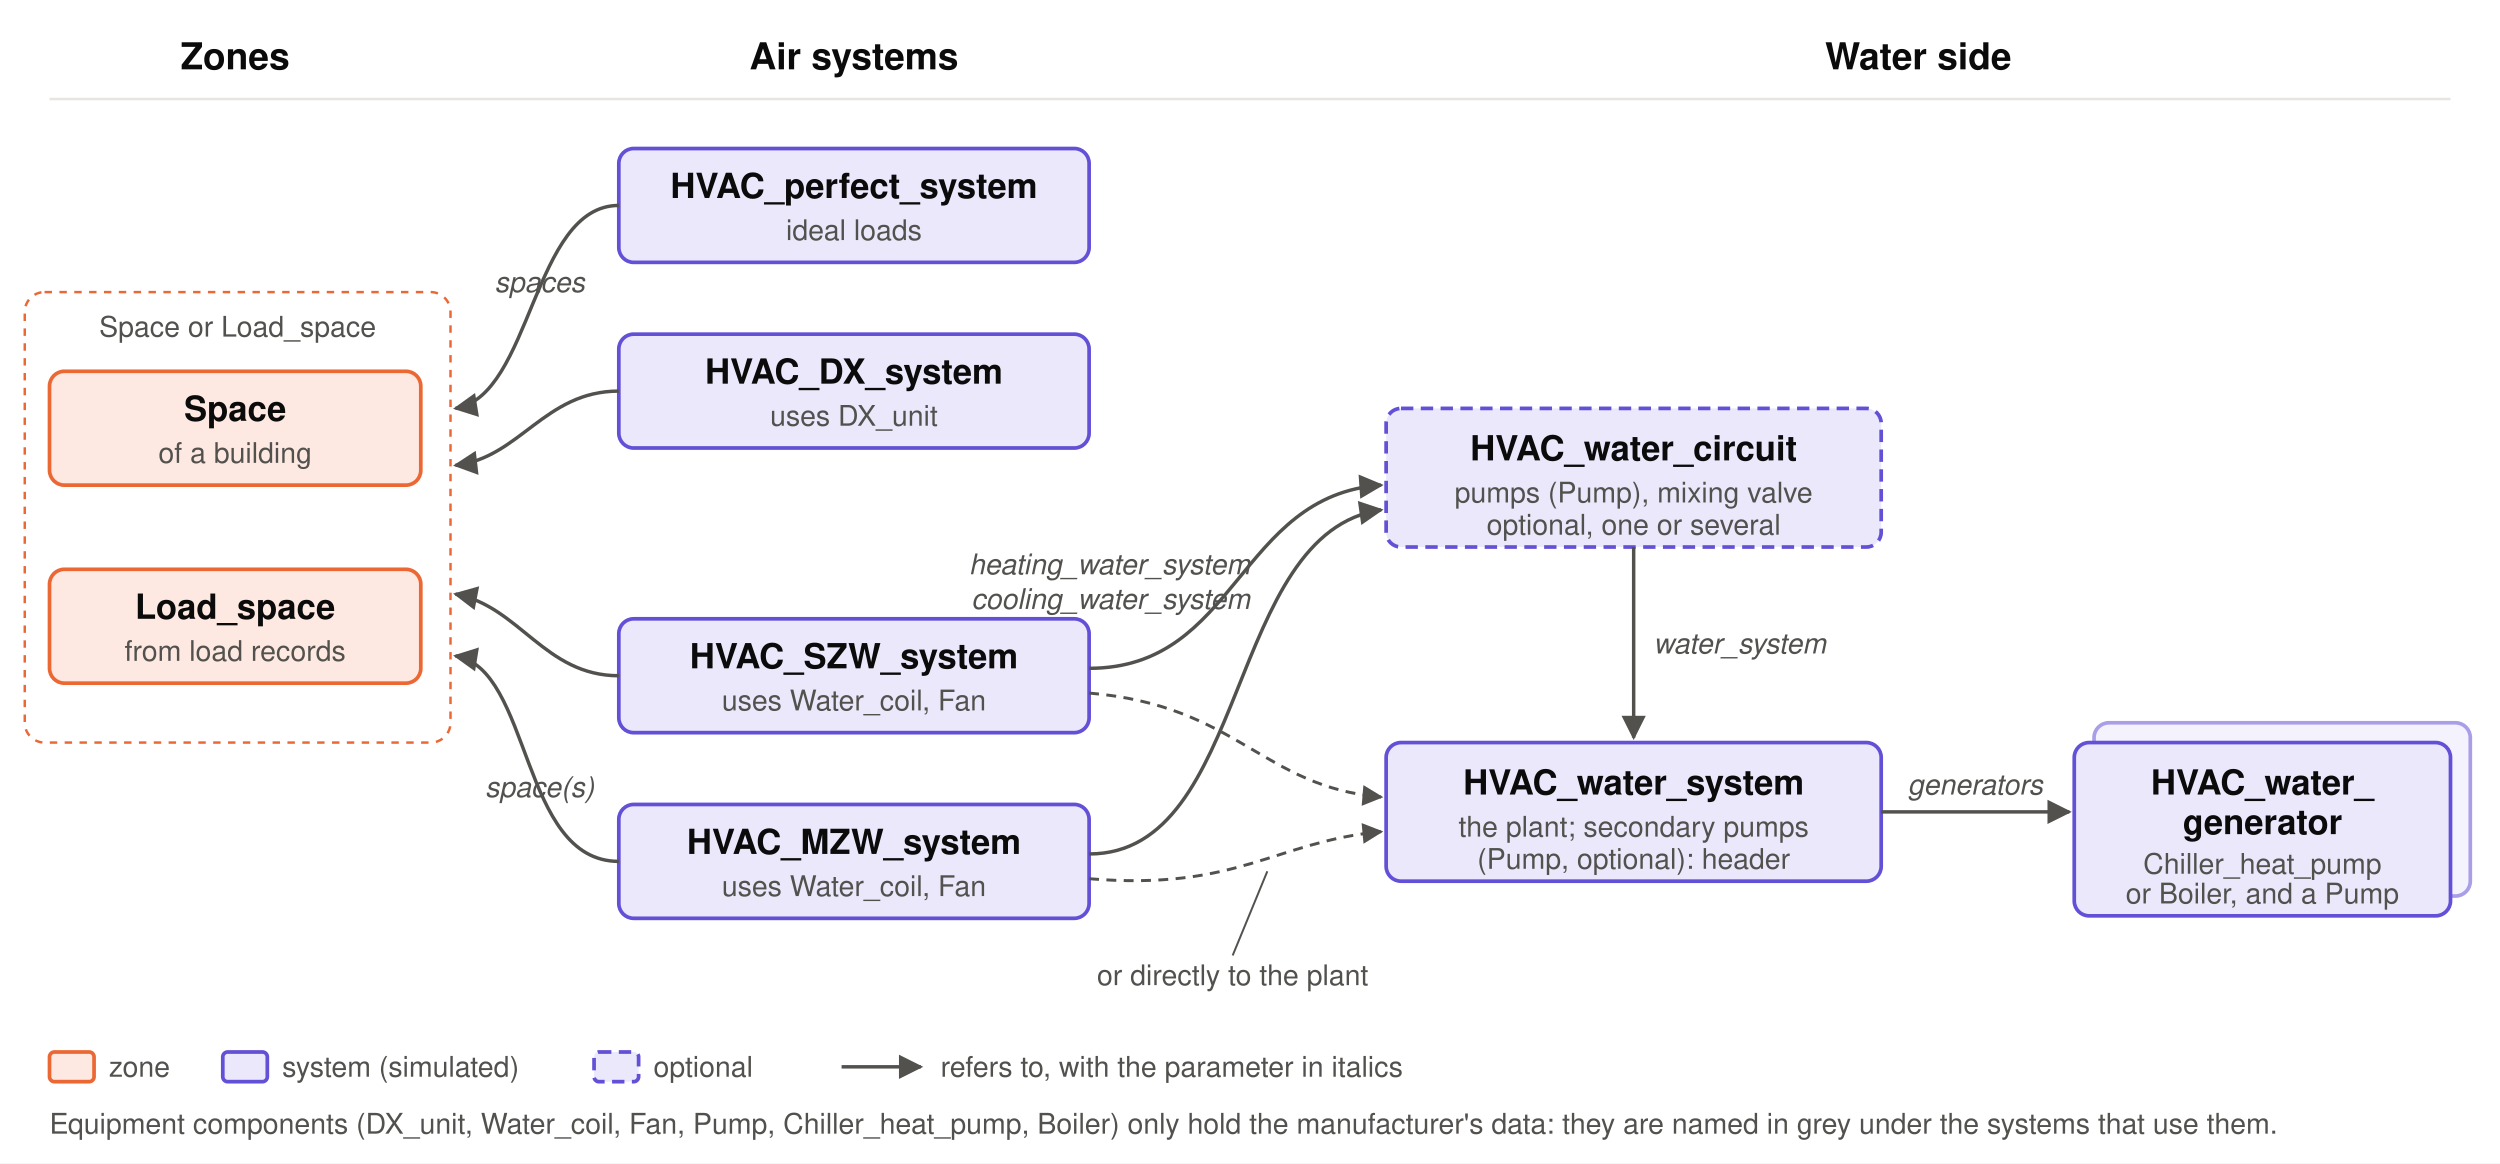
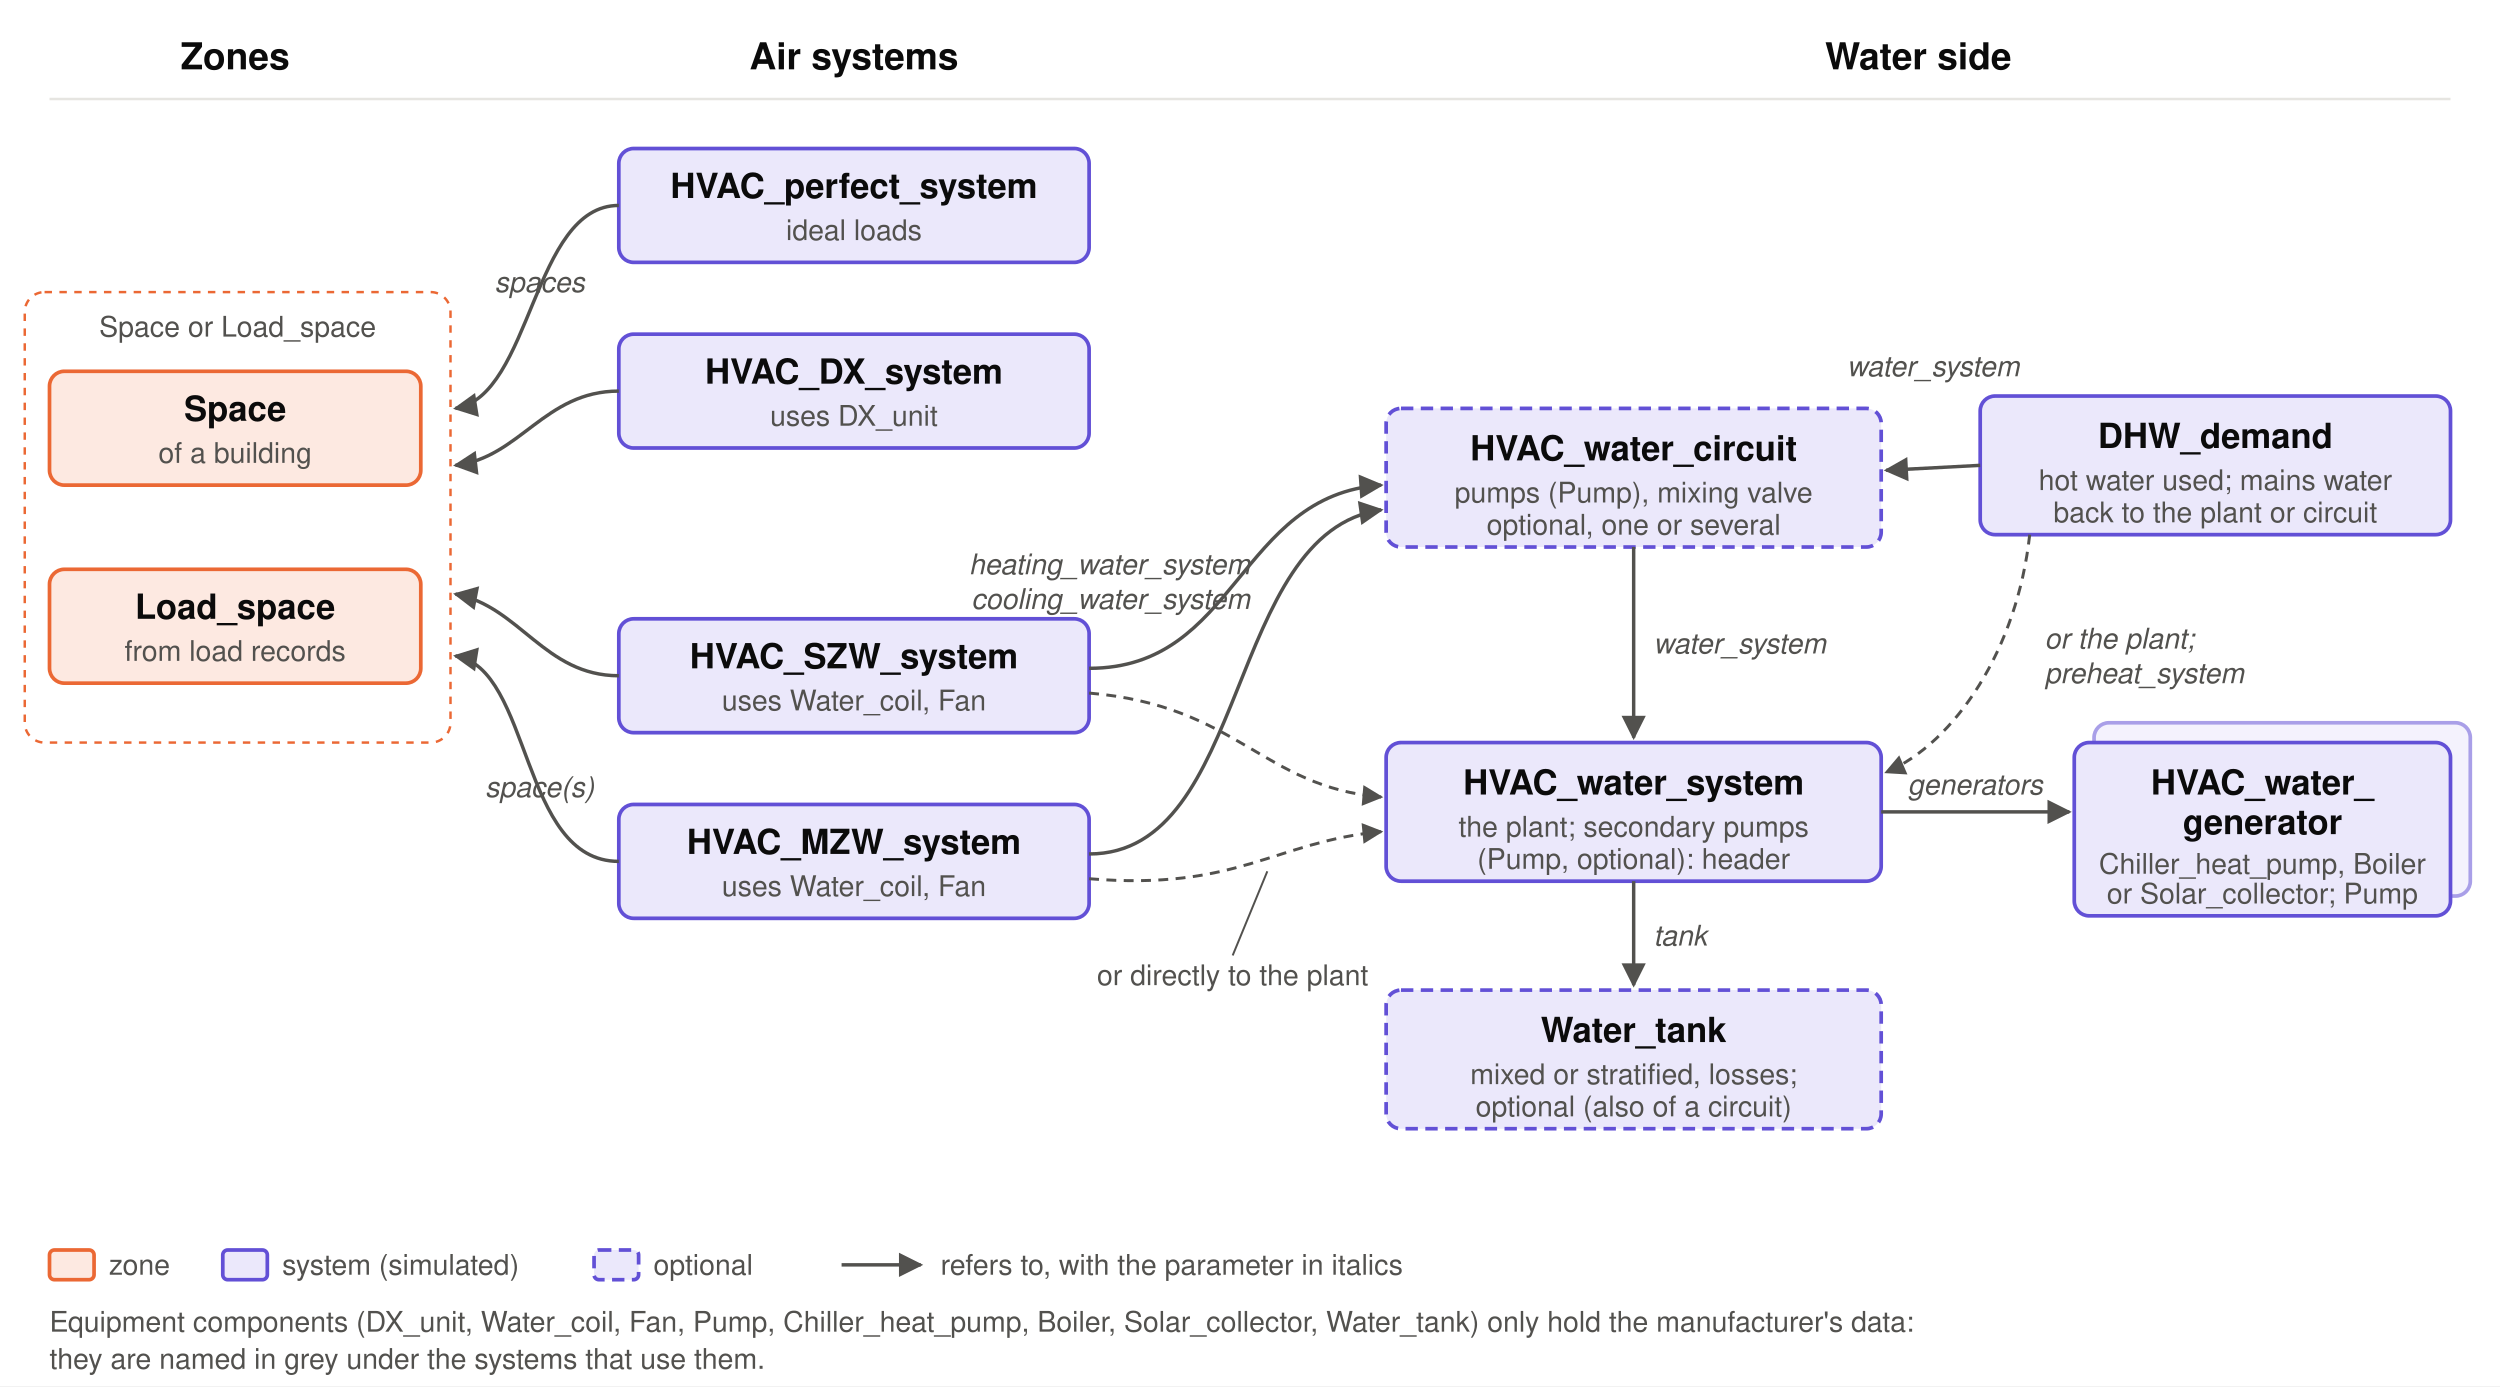
- <svg xmlns="http://www.w3.org/2000/svg" viewBox="0 0 1010 470" width="1010" height="470" font-family="Helvetica, Arial, sans-serif">
+ <svg xmlns="http://www.w3.org/2000/svg" viewBox="0 0 1010 560" width="1010" height="560" font-family="Helvetica, Arial, sans-serif">
  <defs>
    <marker id="arrow" viewBox="0 0 10 10" refX="9" refY="5" markerWidth="7" markerHeight="7" orient="auto-start-reverse">
      <path d="M 0 0 L 10 5 L 0 10 z" fill="#52514e" />
    </marker>
    <style>
      .title { font-size: 15px; font-weight: bold; fill: #0b0b0b; }
      .name { font-size: 14px; font-weight: bold; fill: #0b0b0b; }
      .uses { font-size: 11.5px; fill: #52514e; }
      .param { font-size: 11.5px; fill: #52514e; font-style: italic; }
      .note { font-size: 11.5px; fill: #52514e; }
      .zone { fill: #fde9e1; stroke: #eb6834; stroke-width: 1.5; }
      .system { fill: #ebe8fb; stroke: #6250d6; stroke-width: 1.5; }
      .optional { fill: #ebe8fb; stroke: #6250d6; stroke-width: 1.5; stroke-dasharray: 5 3; }
      .link { stroke: #52514e; stroke-width: 1.4; fill: none; marker-end: url(#arrow); }
      .link-alt { stroke: #52514e; stroke-width: 1.2; fill: none; stroke-dasharray: 4 3; marker-end: url(#arrow); }
    </style>
  </defs>
-   <rect width="1010" height="470" fill="#ffffff" />
+   <rect width="1010" height="560" fill="#ffffff" />
  <text x="95" y="28" text-anchor="middle" class="title">Zones</text>
  <text x="345" y="28" text-anchor="middle" class="title">Air systems</text>
  <text x="775" y="28" text-anchor="middle" class="title">Water side</text>
  <line x1="20" y1="40" x2="990" y2="40" stroke="#e6e5e1" stroke-width="1" />
  <rect x="10" y="118" width="172" height="182" rx="8" fill="none" stroke="#eb6834" stroke-width="1" stroke-dasharray="3 3" />
  <text x="96" y="136" text-anchor="middle" class="note">Space or Load_space</text>
  <rect x="20" y="150" width="150" height="46" rx="6" class="zone" />
  <text x="95" y="170" text-anchor="middle" class="name">Space</text>
  <text x="95" y="187" text-anchor="middle" class="uses">of a building</text>
  <rect x="20" y="230" width="150" height="46" rx="6" class="zone" />
  <text x="95" y="250" text-anchor="middle" class="name">Load_space</text>
  <text x="95" y="267" text-anchor="middle" class="uses">from load records</text>
  <rect x="250" y="60" width="190" height="46" rx="6" class="system" />
  <text x="345" y="80" text-anchor="middle" class="name">HVAC_perfect_system</text>
  <text x="345" y="97" text-anchor="middle" class="uses">ideal loads</text>
  <rect x="250" y="135" width="190" height="46" rx="6" class="system" />
  <text x="345" y="155" text-anchor="middle" class="name">HVAC_DX_system</text>
  <text x="345" y="172" text-anchor="middle" class="uses">uses DX_unit</text>
  <rect x="250" y="250" width="190" height="46" rx="6" class="system" />
  <text x="345" y="270" text-anchor="middle" class="name">HVAC_SZW_system</text>
  <text x="345" y="287" text-anchor="middle" class="uses">uses Water_coil, Fan</text>
  <rect x="250" y="325" width="190" height="46" rx="6" class="system" />
  <text x="345" y="345" text-anchor="middle" class="name">HVAC_MZW_system</text>
  <text x="345" y="362" text-anchor="middle" class="uses">uses Water_coil, Fan</text>
  <path d="M 250 83 C 215 83, 215 160, 184 165" class="link" />
  <path d="M 250 158 C 220 158, 210 185, 184 188" class="link" />
  <path d="M 250 273 C 220 273, 210 245, 184 240" class="link" />
  <path d="M 250 348 C 210 348, 215 270, 184 265" class="link" />
  <text x="218" y="118" text-anchor="middle" class="param">spaces</text>
  <text x="218" y="322" text-anchor="middle" class="param">space(s)</text>
  <rect x="560" y="165" width="200" height="56" rx="6" class="optional" />
  <text x="660" y="186" text-anchor="middle" class="name">HVAC_water_circuit</text>
  <text x="660" y="203" text-anchor="middle" class="uses">pumps (Pump), mixing valve</text>
  <text x="660" y="216" text-anchor="middle" class="uses">optional, one or several</text>
  <rect x="560" y="300" width="200" height="56" rx="6" class="system" />
  <text x="660" y="321" text-anchor="middle" class="name">HVAC_water_system</text>
  <text x="660" y="338" text-anchor="middle" class="uses">the plant; secondary pumps</text>
  <text x="660" y="351" text-anchor="middle" class="uses">(Pump, optional): header</text>
  <rect x="846" y="292" width="152" height="70" rx="6" class="system" opacity="0.55" />
  <rect x="838" y="300" width="152" height="70" rx="6" class="system" />
  <text x="914" y="321" text-anchor="middle" class="name">HVAC_water_</text>
  <text x="914" y="337" text-anchor="middle" class="name">generator</text>
-   <text x="914" y="353" text-anchor="middle" class="uses">Chiller_heat_pump</text>
-   <text x="914" y="365" text-anchor="middle" class="uses">or Boiler, and a Pump</text>
+   <text x="914" y="353" text-anchor="middle" class="uses">Chiller_heat_pump, Boiler</text>
+   <text x="914" y="365" text-anchor="middle" class="uses">or Solar_collector; Pump</text>
  <path d="M 440 270 C 500 270, 500 200, 558 196" class="link" />
  <path d="M 440 345 C 505 345, 495 215, 558 206" class="link" />
  <text x="505" y="232" text-anchor="end" class="param">heating_water_system</text>
  <text x="505" y="246" text-anchor="end" class="param">cooling_water_system</text>
  <path d="M 440 280 C 500 285, 510 318, 558 322" class="link-alt" />
  <path d="M 440 355 C 500 360, 515 340, 558 336" class="link-alt" />
  <text x="498" y="398" text-anchor="middle" class="note">or directly to the plant</text>
  <line x1="498" y1="386" x2="512" y2="352" stroke="#52514e" stroke-width="0.8" />
  <path d="M 660 221 L 660 298" class="link" />
  <text x="668" y="264" class="param">water_system</text>
  <path d="M 760 328 L 836 328" class="link" />
  <text x="798" y="321" text-anchor="middle" class="param">generators</text>
-   <rect x="20" y="425" width="18" height="12" rx="2" class="zone" />
-   <text x="44" y="435" class="note">zone</text>
-   <rect x="90" y="425" width="18" height="12" rx="2" class="system" />
-   <text x="114" y="435" class="note">system (simulated)</text>
-   <rect x="240" y="425" width="18" height="12" rx="2" class="optional" />
-   <text x="264" y="435" class="note">optional</text>
-   <line x1="340" y1="431" x2="372" y2="431" class="link" />
-   <text x="380" y="435" class="note">refers to, with the parameter in italics</text>
-   <text x="20" y="458" class="note">Equipment components (DX_unit, Water_coil, Fan, Pump, Chiller_heat_pump, Boiler) only hold the manufacturer's data: they are named in grey under the systems that use them.</text>
+   <rect x="800" y="160" width="190" height="56" rx="6" class="system" />
+   <text x="895" y="181" text-anchor="middle" class="name">DHW_demand</text>
+   <text x="895" y="198" text-anchor="middle" class="uses">hot water used; mains water</text>
+   <text x="895" y="211" text-anchor="middle" class="uses">back to the plant or circuit</text>
+   <path d="M 800 188 L 762 190" class="link" />
+   <text x="781" y="152" text-anchor="middle" class="param">water_system</text>
+   <path d="M 820 216 C 815 262, 790 300, 762 312" class="link-alt" />
+   <text x="826" y="262" class="param">or the plant;</text>
+   <text x="826" y="276" class="param">preheat_system</text>
+   <rect x="560" y="400" width="200" height="56" rx="6" class="optional" />
+   <text x="660" y="421" text-anchor="middle" class="name">Water_tank</text>
+   <text x="660" y="438" text-anchor="middle" class="uses">mixed or stratified, losses;</text>
+   <text x="660" y="451" text-anchor="middle" class="uses">optional (also of a circuit)</text>
+   <path d="M 660 356 L 660 398" class="link" />
+   <text x="668" y="382" class="param">tank</text>
+   <rect x="20" y="505" width="18" height="12" rx="2" class="zone" />
+   <text x="44" y="515" class="note">zone</text>
+   <rect x="90" y="505" width="18" height="12" rx="2" class="system" />
+   <text x="114" y="515" class="note">system (simulated)</text>
+   <rect x="240" y="505" width="18" height="12" rx="2" class="optional" />
+   <text x="264" y="515" class="note">optional</text>
+   <line x1="340" y1="511" x2="372" y2="511" class="link" />
+   <text x="380" y="515" class="note">refers to, with the parameter in italics</text>
+   <text x="20" y="538" class="note">Equipment components (DX_unit, Water_coil, Fan, Pump, Chiller_heat_pump, Boiler, Solar_collector, Water_tank) only hold the manufacturer's data:</text>
+   <text x="20" y="553" class="note">they are named in grey under the systems that use them.</text>
</svg>
